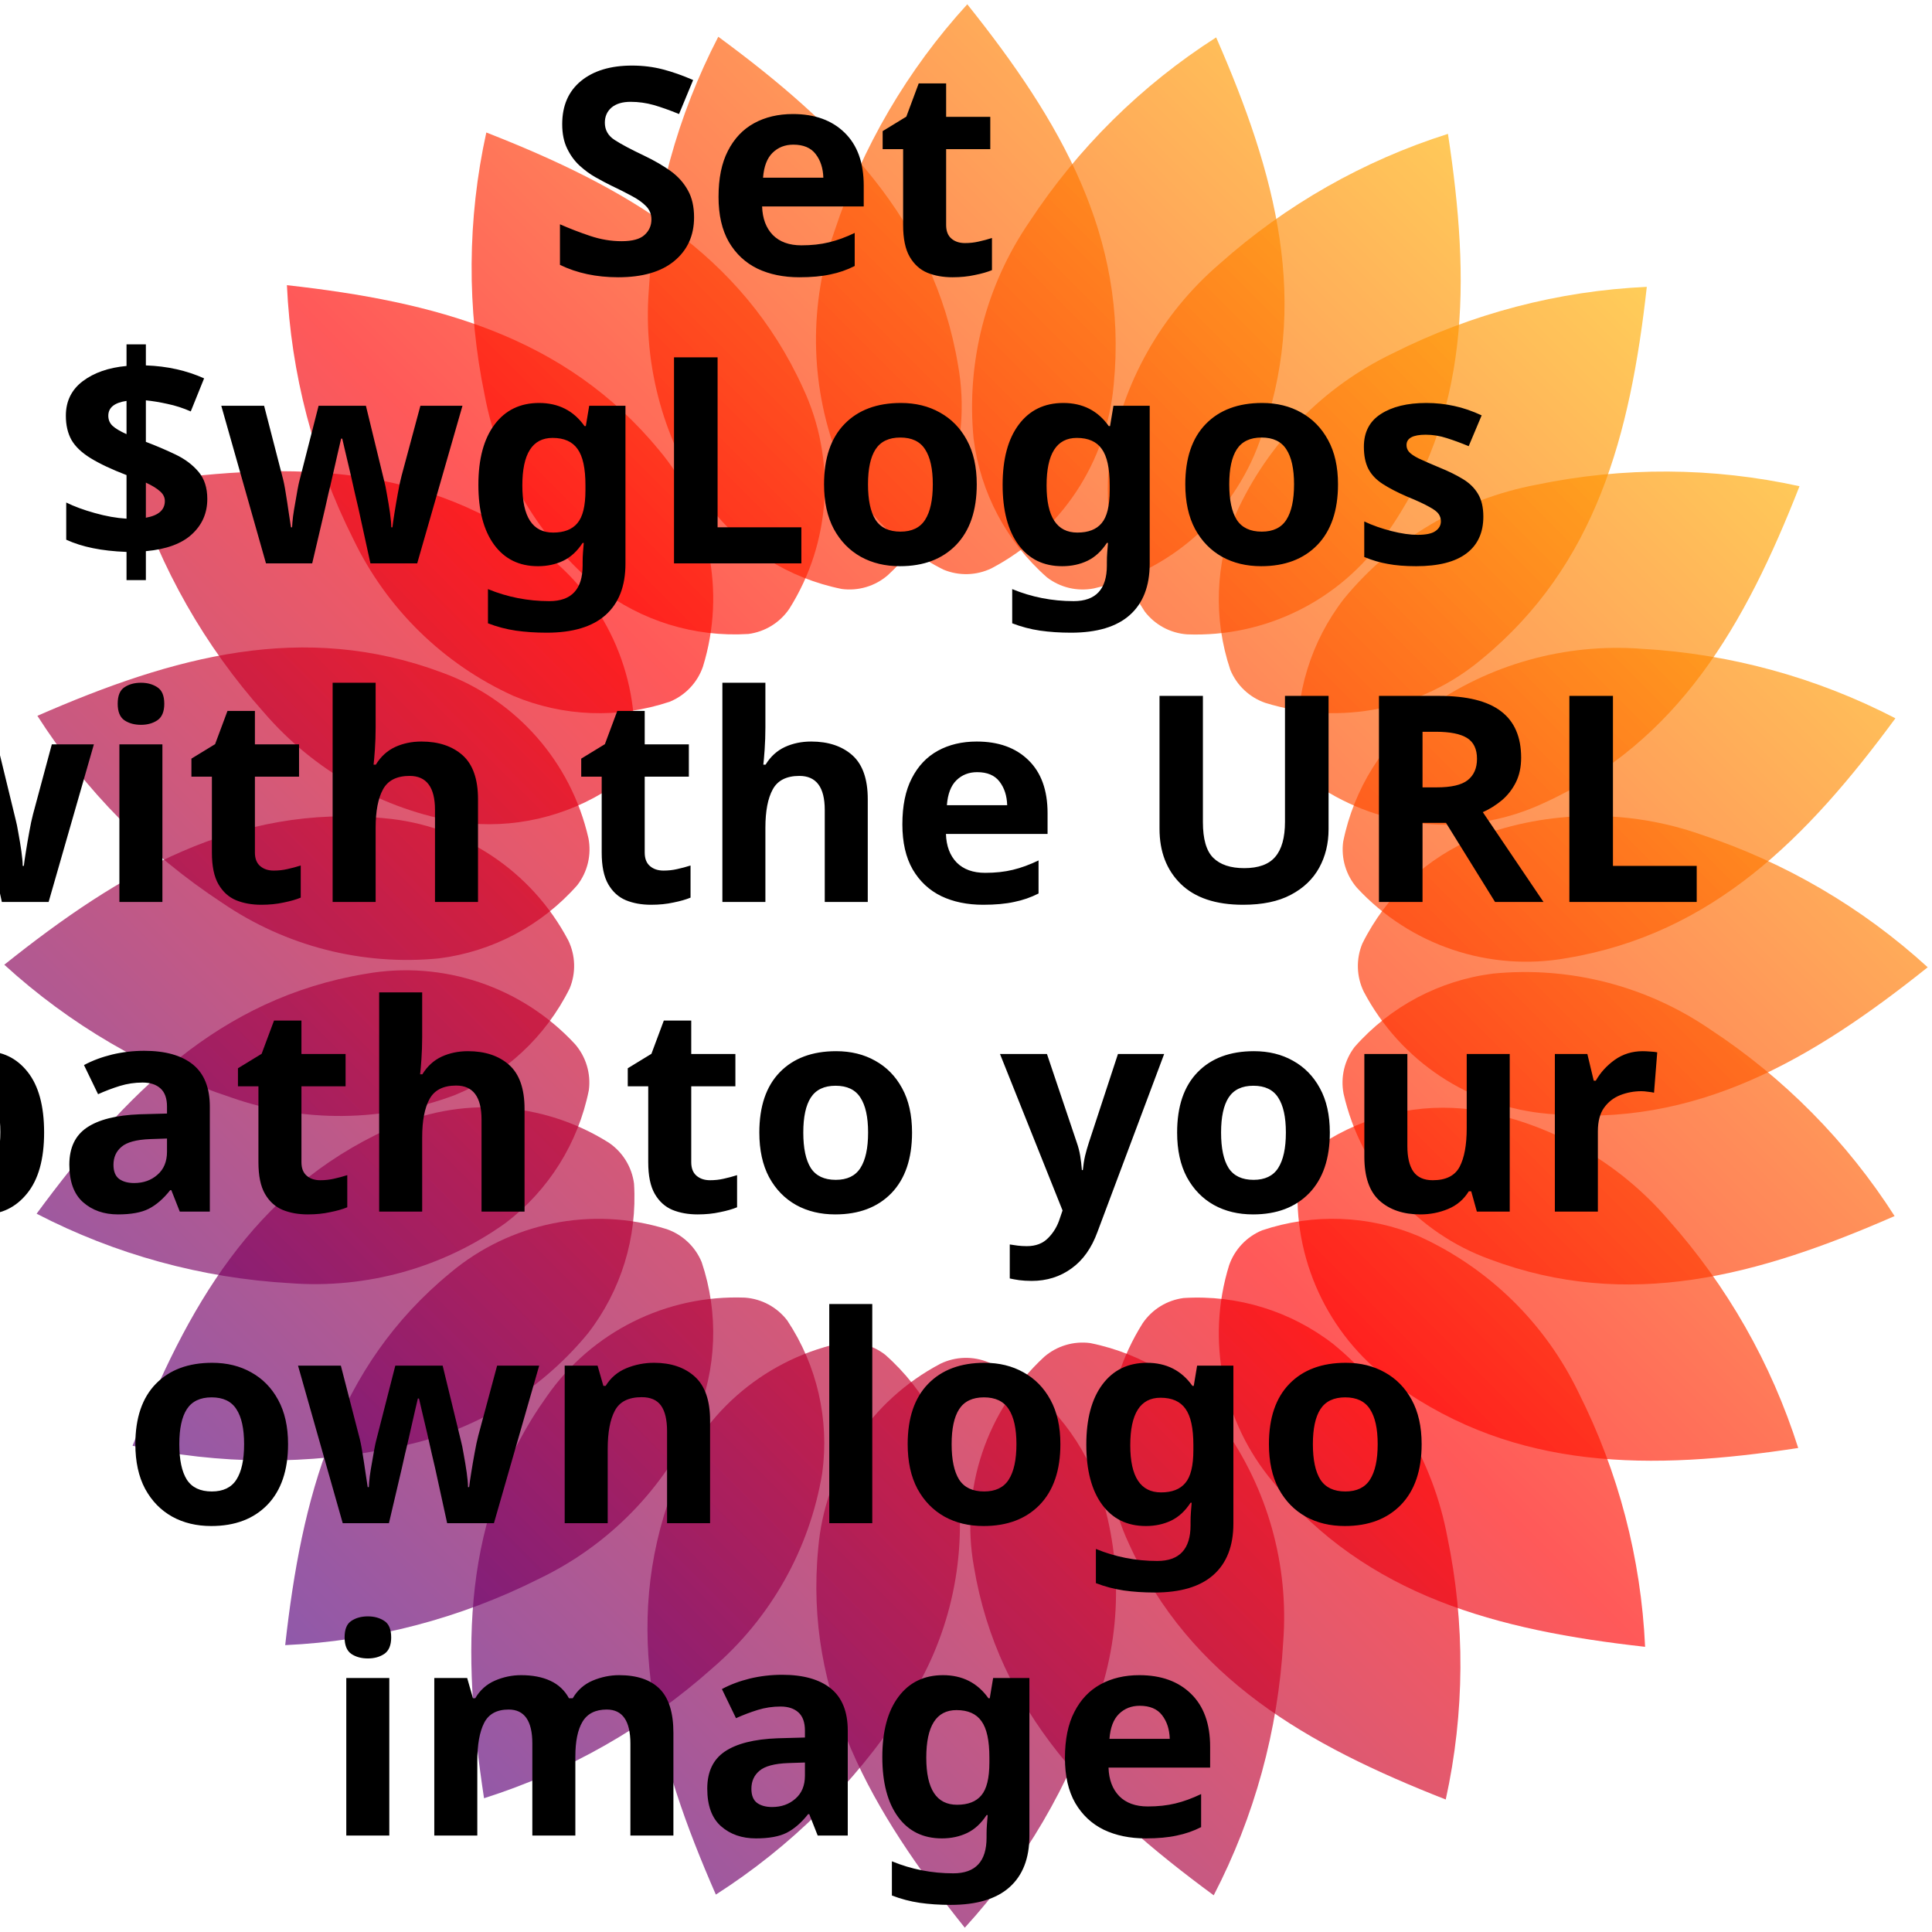
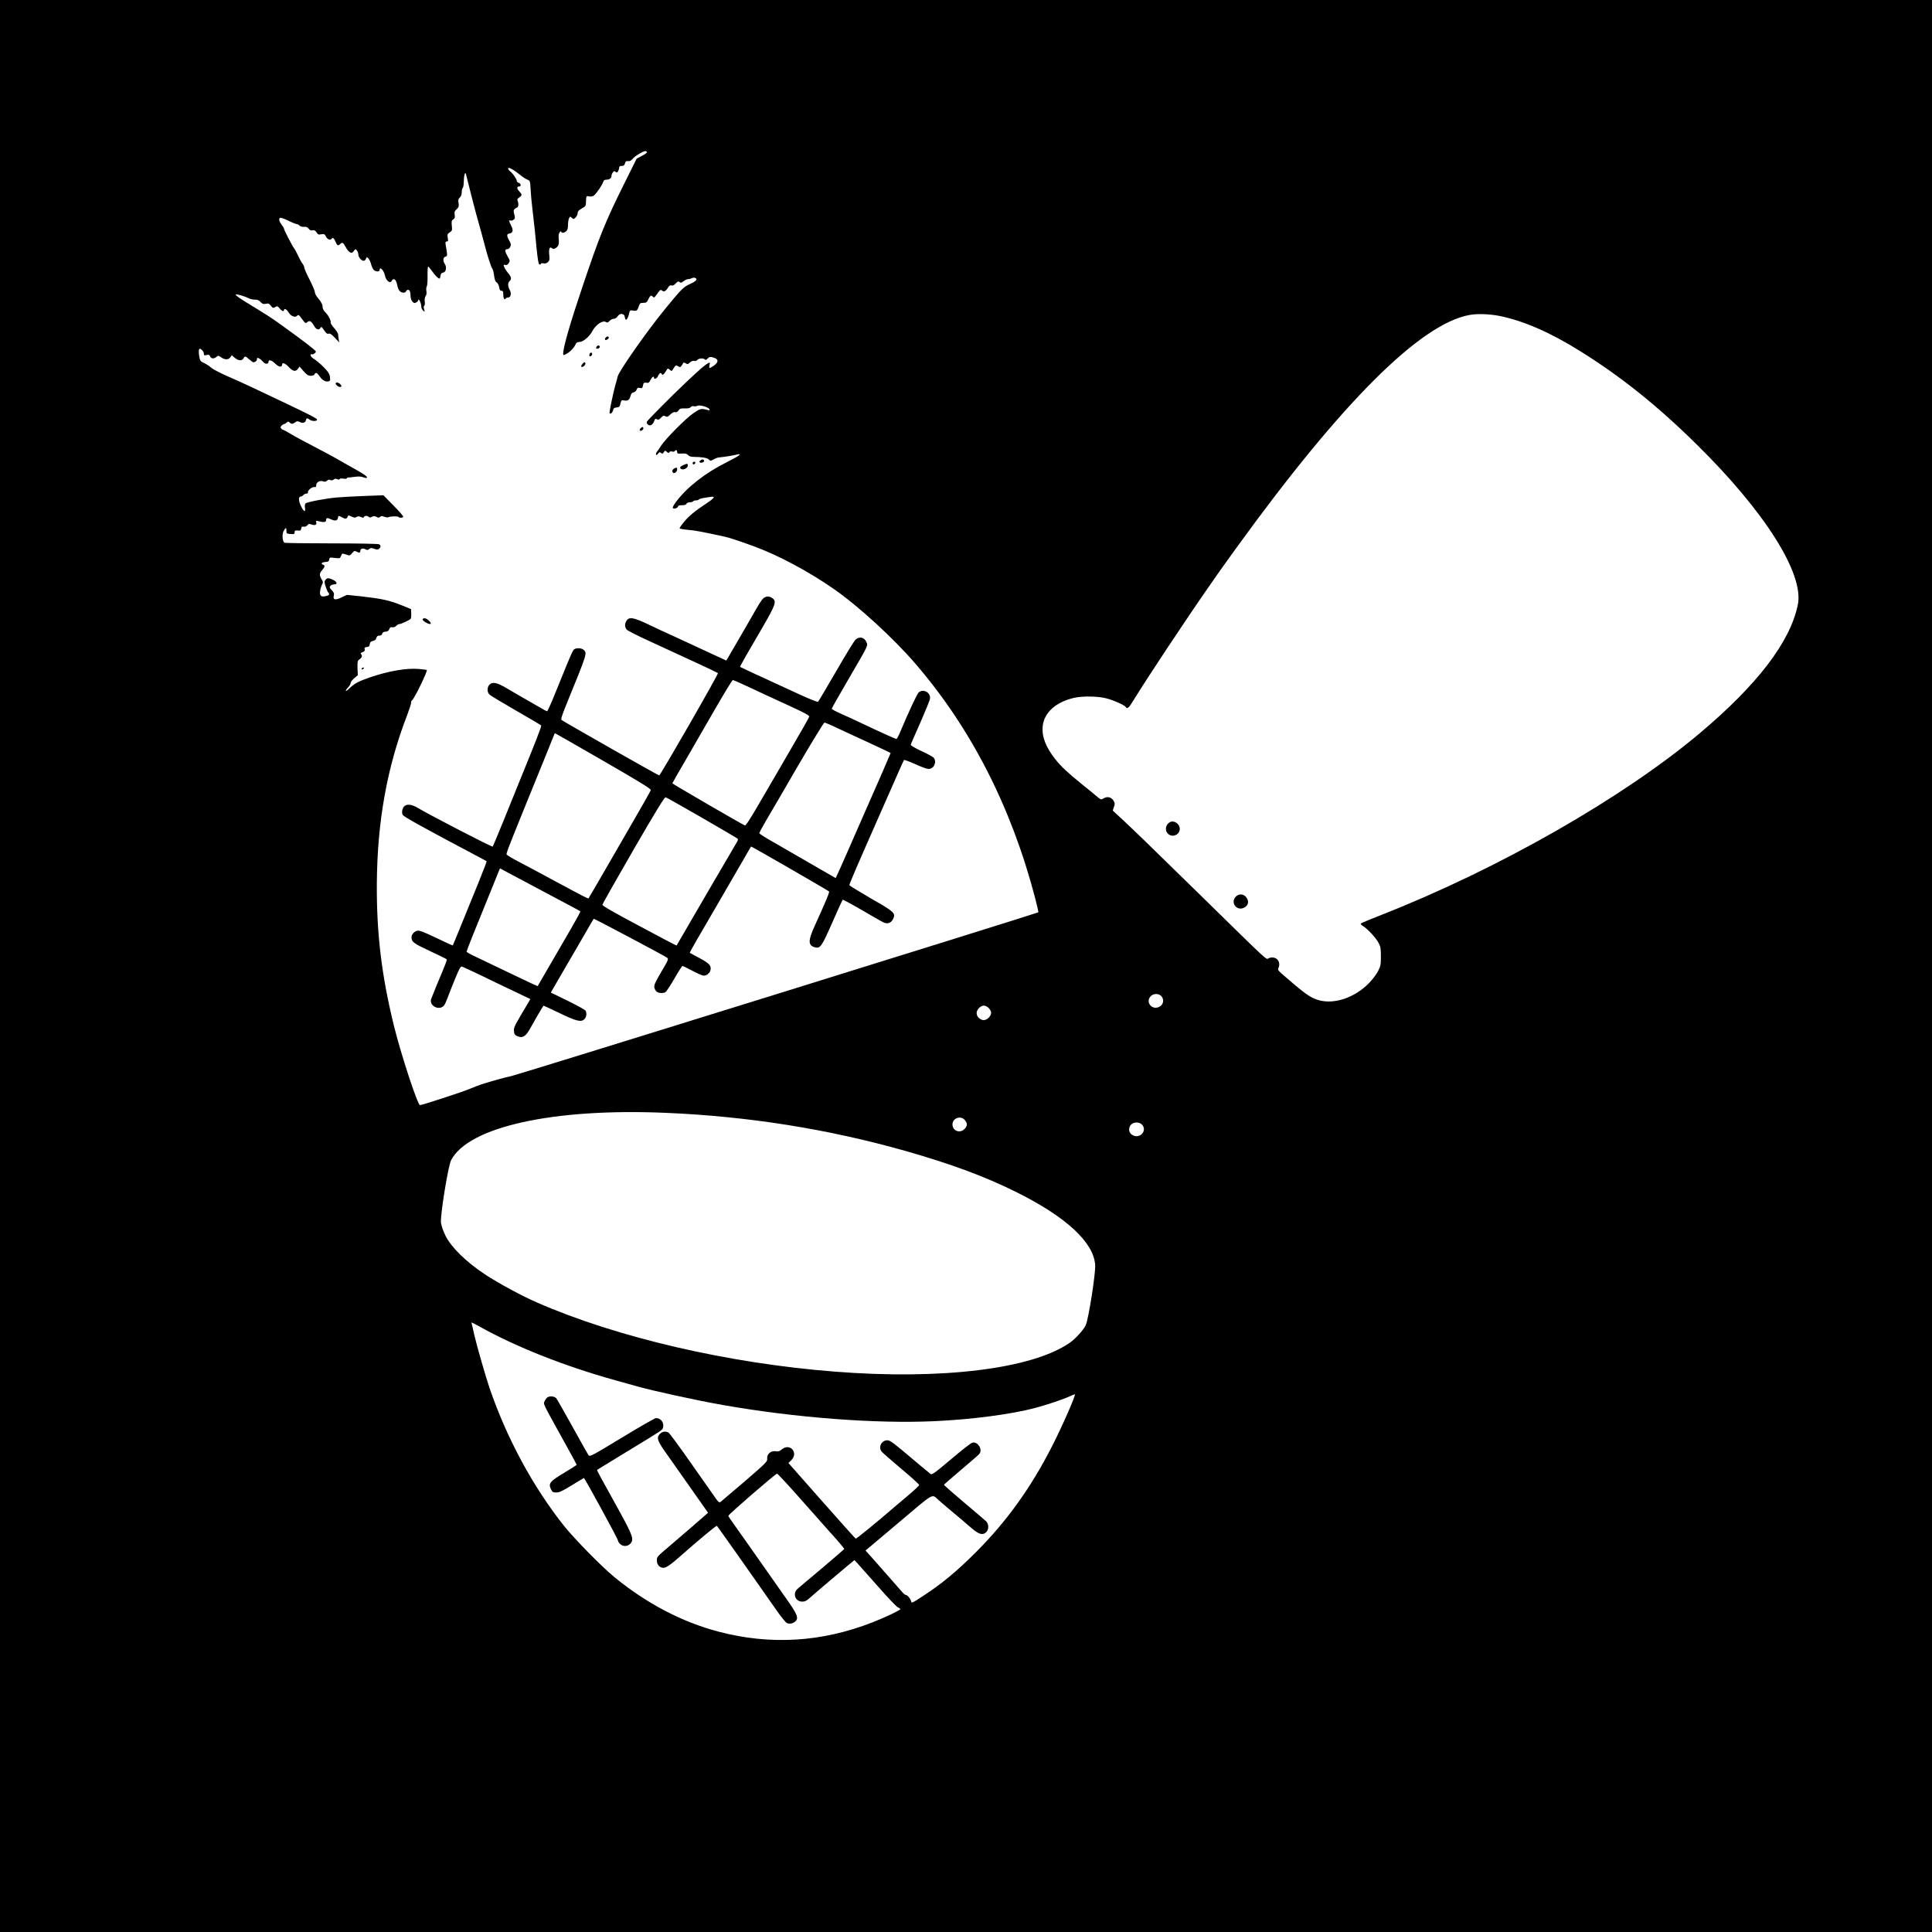
- <svg xmlns="http://www.w3.org/2000/svg" xmlns:xlink="http://www.w3.org/1999/xlink" width="135" height="135">
-   <defs>
-     <linearGradient id="gradient" x1="0" x2="100" y1="100" y2="0" gradientUnits="userSpaceOnUse">
-       <stop offset="0%" stop-color="#0a00b2" />
-       <stop offset="50%" stop-color="red" />
-       <stop offset="100%" stop-color="#fffc00" />
-     </linearGradient>
-     <linearGradient xlink:href="#gradient" id="linearGradient2464" x1="0" x2="100" y1="100" y2="0" gradientUnits="userSpaceOnUse" />
-     <linearGradient xlink:href="#gradient" id="linearGradient2466" x1="0" x2="100" y1="100" y2="0" gradientUnits="userSpaceOnUse" />
-     <linearGradient xlink:href="#gradient" id="linearGradient2468" x1="0" x2="100" y1="100" y2="0" gradientUnits="userSpaceOnUse" />
-     <linearGradient xlink:href="#gradient" id="linearGradient2470" x1="0" x2="100" y1="100" y2="0" gradientUnits="userSpaceOnUse" />
-     <linearGradient xlink:href="#gradient" id="linearGradient2472" x1="0" x2="100" y1="100" y2="0" gradientUnits="userSpaceOnUse" />
-     <linearGradient xlink:href="#gradient" id="linearGradient2474" x1="0" x2="100" y1="100" y2="0" gradientUnits="userSpaceOnUse" />
-     <linearGradient xlink:href="#gradient" id="linearGradient2476" x1="0" x2="100" y1="100" y2="0" gradientUnits="userSpaceOnUse" />
-     <linearGradient xlink:href="#gradient" id="linearGradient2478" x1="0" x2="100" y1="100" y2="0" gradientUnits="userSpaceOnUse" />
-     <linearGradient xlink:href="#gradient" id="linearGradient2480" x1="0" x2="100" y1="100" y2="0" gradientUnits="userSpaceOnUse" />
-     <linearGradient xlink:href="#gradient" id="linearGradient2482" x1="0" x2="100" y1="100" y2="0" gradientUnits="userSpaceOnUse" />
-     <linearGradient xlink:href="#gradient" id="linearGradient2484" x1="0" x2="100" y1="100" y2="0" gradientUnits="userSpaceOnUse" />
-     <linearGradient xlink:href="#gradient" id="linearGradient2486" x1="0" x2="100" y1="100" y2="0" gradientUnits="userSpaceOnUse" />
-     <linearGradient xlink:href="#gradient" id="linearGradient2488" x1="0" x2="100" y1="100" y2="0" gradientUnits="userSpaceOnUse" />
-     <linearGradient xlink:href="#gradient" id="linearGradient2490" x1="0" x2="100" y1="100" y2="0" gradientUnits="userSpaceOnUse" />
-     <linearGradient xlink:href="#gradient" id="linearGradient2492" x1="0" x2="100" y1="100" y2="0" gradientUnits="userSpaceOnUse" />
-     <linearGradient xlink:href="#gradient" id="linearGradient2494" x1="0" x2="100" y1="100" y2="0" gradientUnits="userSpaceOnUse" />
-     <linearGradient xlink:href="#gradient" id="linearGradient2496" x1="0" x2="100" y1="100" y2="0" gradientUnits="userSpaceOnUse" />
-     <linearGradient xlink:href="#gradient" id="linearGradient2498" x1="0" x2="100" y1="100" y2="0" gradientUnits="userSpaceOnUse" />
-     <linearGradient xlink:href="#gradient" id="linearGradient2500" x1="0" x2="100" y1="100" y2="0" gradientUnits="userSpaceOnUse" />
-     <linearGradient xlink:href="#gradient" id="linearGradient2502" x1="0" x2="100" y1="100" y2="0" gradientUnits="userSpaceOnUse" />
-     <linearGradient xlink:href="#gradient" id="linearGradient2504" x1="0" x2="100" y1="100" y2="0" gradientUnits="userSpaceOnUse" />
-     <linearGradient xlink:href="#gradient" id="linearGradient2506" x1="0" x2="100" y1="100" y2="0" gradientUnits="userSpaceOnUse" />
-     <linearGradient xlink:href="#gradient" id="linearGradient2508" x1="0" x2="100" y1="100" y2="0" gradientUnits="userSpaceOnUse" />
-     <linearGradient xlink:href="#gradient" id="linearGradient2510" x1="0" x2="100" y1="100" y2="0" gradientUnits="userSpaceOnUse" />
-     <linearGradient xlink:href="#gradient" id="linearGradient2512" x1="0" x2="100" y1="100" y2="0" gradientUnits="userSpaceOnUse" />
-     <style>
- 			.petal{opacity:.65}
- 		</style>
-   </defs>
-   <g transform="matrix(.84 0 0 .84 .3 .3)">
-     <g id="petals" style="fill:url(#linearGradient2512)" transform="matrix(1.60898 0 0 1.609 -.449 -.023)">
-       <path d="M33.6 14.8a16.94 16.94 0 0 0 3.116 11.142 11.46 11.46 0 0 0 6.858 4.3 3.03 3.03 0 0 0 2.385-.713 11.92 11.92 0 0 0 3.634-10.837c-1.257-7.54-6.19-12.43-12.4-17A32.5 32.5 0 0 0 33.6 14.8" class="petal" style="fill:url(#linearGradient2464)" />
-       <path d="M25.117 20.232a16.94 16.94 0 0 0 5.893 9.956 11.46 11.46 0 0 0 7.738 2.381 3.03 3.03 0 0 0 2.119-1.306 11.92 11.92 0 0 0 .705-11.409C38.406 12.9 32.376 9.449 25.2 6.642a32.5 32.5 0 0 0-.083 13.59" class="petal" style="fill:url(#linearGradient2466)" />
-       <path d="M18.329 27.677a16.94 16.94 0 0 0 8.271 8.092 11.46 11.46 0 0 0 8.09.3 3.03 3.03 0 0 0 1.709-1.81 11.92 11.92 0 0 0-2.271-11.2c-4.859-5.9-11.576-7.67-19.237-8.523a32.5 32.5 0 0 0 3.438 13.141" class="petal" style="fill:url(#linearGradient2468)" />
-       <path d="M13.7 36.626A16.94 16.94 0 0 0 23.781 42.3a11.46 11.46 0 0 0 7.891-1.807 3.03 3.03 0 0 0 1.182-2.193 11.92 11.92 0 0 0-5.093-10.233c-6.221-4.443-13.167-4.412-20.787-3.254A32.5 32.5 0 0 0 13.7 36.626" class="petal" style="fill:url(#linearGradient2470)" />
-       <path d="M11.543 46.468a16.94 16.94 0 0 0 11.208 2.873 11.46 11.46 0 0 0 7.155-3.788 3.03 3.03 0 0 0 .575-2.422 11.92 11.92 0 0 0-7.568-8.566c-7.16-2.681-13.861-.854-20.923 2.235a32.5 32.5 0 0 0 9.553 9.668" class="petal" style="fill:url(#linearGradient2472)" />
-       <path d="M12.008 56.532a16.94 16.94 0 0 0 11.569-.126 11.46 11.46 0 0 0 5.931-5.51 3.03 3.03 0 0 0-.072-2.488 11.92 11.92 0 0 0-9.527-6.315C12.3 41.356 6.3 44.855.279 49.669a32.5 32.5 0 0 0 11.729 6.863" class="petal" style="fill:url(#linearGradient2474)" />
-       <path d="M15.062 66.134A16.94 16.94 0 0 0 26.2 63.018a11.46 11.46 0 0 0 4.3-6.858 3.03 3.03 0 0 0-.713-2.385 11.92 11.92 0 0 0-10.837-3.634c-7.54 1.257-12.43 6.19-17 12.4a32.5 32.5 0 0 0 13.112 3.593" class="petal" style="fill:url(#linearGradient2476)" />
-       <path d="M20.5 74.618a16.94 16.94 0 0 0 9.956-5.893 11.46 11.46 0 0 0 2.381-7.738 3.03 3.03 0 0 0-1.306-2.119 11.93 11.93 0 0 0-11.409-.705c-6.958 3.166-10.4 9.2-13.212 16.376a32.5 32.5 0 0 0 13.59.079" class="petal" style="fill:url(#linearGradient2478)" />
-       <path d="M27.943 81.406a16.94 16.94 0 0 0 8.092-8.269 11.46 11.46 0 0 0 .3-8.09 3.03 3.03 0 0 0-1.81-1.709 11.92 11.92 0 0 0-11.2 2.271c-5.9 4.859-7.67 11.576-8.523 19.237a32.5 32.5 0 0 0 13.141-3.44" class="petal" style="fill:url(#linearGradient2480)" />
-       <path d="M36.891 86.035a16.94 16.94 0 0 0 5.676-10.082 11.46 11.46 0 0 0-1.807-7.891 3.03 3.03 0 0 0-2.191-1.182 11.92 11.92 0 0 0-10.233 5.094c-4.443 6.221-4.412 13.167-3.254 20.787a32.5 32.5 0 0 0 11.809-6.726" class="petal" style="fill:url(#linearGradient2482)" />
-       <path d="M46.733 88.191a16.94 16.94 0 0 0 2.873-11.207 11.46 11.46 0 0 0-3.788-7.155 3.03 3.03 0 0 0-2.422-.575 11.92 11.92 0 0 0-8.566 7.568c-2.681 7.159-.854 13.86 2.237 20.921a32.5 32.5 0 0 0 9.666-9.552" class="petal" style="fill:url(#linearGradient2484)" />
-       <path d="M56.8 87.726a16.94 16.94 0 0 0-.125-11.569 11.46 11.46 0 0 0-5.511-5.931 3.03 3.03 0 0 0-2.488.072 11.92 11.92 0 0 0-6.315 9.528c-.737 7.609 2.762 13.609 7.576 19.629A32.5 32.5 0 0 0 56.8 87.726" class="petal" style="fill:url(#linearGradient2486)" />
-       <path d="M66.4 84.672a16.94 16.94 0 0 0-3.116-11.142 11.46 11.46 0 0 0-6.858-4.3 3.03 3.03 0 0 0-2.385.713 11.92 11.92 0 0 0-3.634 10.837c1.257 7.54 6.19 12.43 12.4 17A32.5 32.5 0 0 0 66.4 84.672" class="petal" style="fill:url(#linearGradient2488)" />
-       <path d="M74.883 79.237a16.94 16.94 0 0 0-5.893-9.956 11.46 11.46 0 0 0-7.738-2.381 3.03 3.03 0 0 0-2.119 1.306 11.92 11.92 0 0 0-.705 11.409c3.166 6.958 9.2 10.4 16.375 13.212a32.5 32.5 0 0 0 .08-13.59" class="petal" style="fill:url(#linearGradient2490)" />
-       <path d="M81.671 71.792A16.94 16.94 0 0 0 73.4 63.7a11.46 11.46 0 0 0-8.09-.3 3.03 3.03 0 0 0-1.708 1.81 11.92 11.92 0 0 0 2.271 11.2c4.859 5.9 11.576 7.67 19.237 8.523a32.5 32.5 0 0 0-3.439-13.141" class="petal" style="fill:url(#linearGradient2492)" />
-       <path d="M86.3 62.843a16.94 16.94 0 0 0-10.082-5.676 11.46 11.46 0 0 0-7.891 1.807 3.03 3.03 0 0 0-1.182 2.191A11.92 11.92 0 0 0 72.239 71.4c6.221 4.443 13.167 4.412 20.787 3.254A32.5 32.5 0 0 0 86.3 62.843" class="petal" style="fill:url(#linearGradient2494)" />
-       <path d="M88.457 53a16.94 16.94 0 0 0-11.207-2.873 11.46 11.46 0 0 0-7.155 3.788 3.03 3.03 0 0 0-.574 2.422 11.93 11.93 0 0 0 7.567 8.563c7.158 2.681 13.86.854 20.921-2.237A32.5 32.5 0 0 0 88.457 53" class="petal" style="fill:url(#linearGradient2496)" />
-       <path d="M87.992 42.936a16.94 16.94 0 0 0-11.569.126 11.46 11.46 0 0 0-5.931 5.511 3.03 3.03 0 0 0 .072 2.488 11.92 11.92 0 0 0 9.527 6.315c7.609.737 13.609-2.762 19.63-7.576a32.5 32.5 0 0 0-11.729-6.864" class="petal" style="fill:url(#linearGradient2498)" />
-       <path d="M84.938 33.335A16.94 16.94 0 0 0 73.8 36.451a11.46 11.46 0 0 0-4.3 6.858 3.03 3.03 0 0 0 .714 2.385 11.92 11.92 0 0 0 10.837 3.634c7.54-1.257 12.43-6.19 17-12.4a32.5 32.5 0 0 0-13.113-3.593" class="petal" style="fill:url(#linearGradient2500)" />
-       <path d="M79.5 24.851a16.94 16.94 0 0 0-9.956 5.893 11.46 11.46 0 0 0-2.381 7.738 3.03 3.03 0 0 0 1.309 2.118 11.92 11.92 0 0 0 11.409.705c6.958-3.166 10.4-9.2 13.212-16.375a32.5 32.5 0 0 0-13.593-.079" class="petal" style="fill:url(#linearGradient2502)" />
-       <path d="M72.057 18.063a16.94 16.94 0 0 0-8.092 8.269 11.46 11.46 0 0 0-.3 8.09 3.03 3.03 0 0 0 1.81 1.709 11.92 11.92 0 0 0 11.2-2.271c5.9-4.859 7.67-11.576 8.523-19.237a32.5 32.5 0 0 0-13.141 3.44" class="petal" style="fill:url(#linearGradient2504)" />
-       <path d="M63.109 13.434a16.94 16.94 0 0 0-5.676 10.082 11.46 11.46 0 0 0 1.807 7.891 3.03 3.03 0 0 0 2.191 1.182A11.92 11.92 0 0 0 71.664 27.5c4.443-6.221 4.412-13.167 3.254-20.787a32.5 32.5 0 0 0-11.809 6.721" class="petal" style="fill:url(#linearGradient2506)" />
-       <path d="M53.267 11.278a16.94 16.94 0 0 0-2.873 11.207 11.46 11.46 0 0 0 3.788 7.155 3.03 3.03 0 0 0 2.422.575 11.92 11.92 0 0 0 8.566-7.568c2.681-7.159.854-13.86-2.237-20.921a32.5 32.5 0 0 0-9.666 9.552" class="petal" style="fill:url(#linearGradient2508)" />
-       <path d="M43.2 11.743a16.94 16.94 0 0 0 .126 11.569 11.46 11.46 0 0 0 5.511 5.931 3.03 3.03 0 0 0 2.488-.072 11.92 11.92 0 0 0 6.315-9.528c.739-7.609-2.76-13.609-7.574-19.629A32.5 32.5 0 0 0 43.2 11.743" class="petal" style="fill:url(#linearGradient2510)" />
-     </g>
-     <text xml:space="preserve" x="79.625" y="22.472" style="font-weight:700;font-size:24px;font-family:sans-serif;text-align:center;text-anchor:middle">
-       <tspan x="79.625" y="22.472">Set</tspan>
-     </text>
-     <text xml:space="preserve" x="79.619" y="46.507" style="font-weight:700;font-size:24px;font-family:sans-serif;text-align:center;text-anchor:middle">
-       <tspan x="79.619" y="46.507">$wgLogos</tspan>
-     </text>
-     <text xml:space="preserve" x="79.977" y="74.673" style="font-weight:700;font-size:24px;font-family:sans-serif;text-align:center;text-anchor:middle">
-       <tspan x="79.977" y="74.673">with the URL</tspan>
-     </text>
-     <text xml:space="preserve" x="79.203" y="100.428" style="font-weight:700;font-size:24px;font-family:sans-serif;text-align:center;text-anchor:middle">
-       <tspan x="79.203" y="100.428">path to your</tspan>
-     </text>
-     <text xml:space="preserve" x="80" y="126.35" style="font-weight:700;font-size:24px;font-family:sans-serif;text-align:center;text-anchor:middle">
-       <tspan x="80" y="126.35">own logo</tspan>
-     </text>
-     <text xml:space="preserve" x="79.555" y="152.336" style="font-weight:700;font-size:24px;font-family:sans-serif;text-align:center;text-anchor:middle">
-       <tspan x="79.555" y="152.336">image</tspan>
-     </text>
+ <svg xmlns="http://www.w3.org/2000/svg" version="1.0" width="2000pt" height="2000pt" viewBox="0 0 2000 2000" preserveAspectRatio="xMidYMid meet">
+   <g transform="translate(0,2000) scale(0.1,-0.1)" fill="#000000" stroke="none">
+     <path d="M0 10000 l0 -10000 10000 0 10000 0 0 10000 0 10000 -10000 0 -10000 0 0 -10000z m6697 8424 c2 -5 -22 -22 -52 -38 l-54 -28 -128 -257 c-197 -396 -256 -542 -434 -1071 -129 -383 -199 -625 -199 -691 0 -18 2 -19 30 -4 39 20 82 63 97 98 10 21 19 27 43 27 36 0 102 56 130 109 34 67 108 119 141 98 15 -9 22 -7 39 11 11 12 31 22 44 22 14 0 30 10 40 26 24 36 70 31 74 -8 6 -51 31 -27 47 45 5 25 8 27 39 22 37 -7 44 -1 61 50 9 26 15 30 45 30 30 0 37 5 52 38 20 40 27 44 47 25 10 -11 16 -9 29 10 49 67 49 67 65 54 20 -17 40 -7 61 29 13 22 23 28 37 24 13 -4 27 2 44 21 20 22 27 24 40 14 12 -10 19 -8 41 9 15 12 35 21 46 21 11 0 28 4 38 10 10 5 26 7 34 4 32 -12 15 -34 -47 -62 -73 -33 -90 -51 -251 -247 -193 -234 -489 -656 -502 -713 -3 -15 -14 -56 -25 -92 -17 -59 -59 -258 -59 -281 0 -23 29 -6 35 20 5 24 12 30 38 33 27 3 33 8 40 41 9 36 11 37 41 31 36 -6 53 7 65 53 5 18 15 29 30 31 12 2 26 14 31 28 8 20 14 23 35 18 22 -5 26 -2 31 26 6 28 10 31 34 28 24 -4 31 1 44 29 15 31 36 45 36 23 0 -20 31 -9 40 14 11 29 32 44 38 28 7 -21 22 -13 44 23 20 35 21 35 41 18 19 -17 20 -17 31 0 30 49 31 50 55 36 20 -12 24 -12 36 5 8 10 16 23 18 29 2 6 12 4 25 -4 19 -12 24 -11 44 9 15 13 31 19 44 16 12 -3 26 1 33 10 15 18 62 21 78 5 8 -8 16 -5 30 10 16 18 24 19 55 11 59 -17 60 -49 5 -87 -44 -30 -50 -29 -42 8 6 28 5 30 -12 21 -39 -22 -85 -62 -228 -197 -161 -152 -395 -388 -408 -410 -4 -8 -1 -20 9 -29 21 -21 52 -5 66 35 8 24 13 27 28 19 15 -8 24 -5 43 16 21 22 28 24 45 15 18 -10 26 -7 51 18 20 19 37 28 49 24 13 -3 25 3 36 18 13 20 24 23 65 21 33 -1 53 3 61 13 7 9 21 13 31 10 10 -4 27 -1 38 4 24 13 117 -14 125 -36 4 -10 1 -13 -12 -9 -74 20 -80 19 -153 -31 -80 -54 -288 -264 -337 -339 -17 -27 -36 -54 -42 -61 -11 -14 -13 -33 -4 -33 4 0 12 8 19 17 11 14 15 15 28 4 13 -10 18 -9 29 8 12 19 13 19 31 3 15 -13 20 -14 26 -3 5 8 17 11 29 7 11 -4 23 -2 27 4 10 17 25 11 25 -9 0 -17 6 -19 48 -16 36 2 51 -1 65 -16 13 -14 32 -19 70 -19 76 -1 129 -10 144 -26 18 -17 17 -18 56 3 18 10 41 18 52 18 39 3 131 17 168 26 83 22 50 -6 -92 -77 -216 -107 -409 -257 -521 -407 -30 -40 -40 -61 -33 -68 12 -12 53 5 53 21 0 6 18 10 40 10 27 0 43 5 46 15 4 8 19 15 34 15 16 0 32 5 35 10 3 6 17 10 30 10 13 0 26 4 29 9 3 5 23 11 43 15 21 3 55 8 77 12 55 9 44 -11 -35 -63 -124 -82 -181 -129 -235 -192 -29 -35 -51 -67 -49 -71 3 -4 42 -11 87 -15 73 -6 129 -16 373 -69 60 -13 140 -40 311 -102 251 -92 564 -259 824 -440 259 -180 623 -514 851 -780 574 -668 990 -1483 1235 -2422 20 -78 35 -144 33 -146 -11 -10 -5377 -1678 -5454 -1695 -82 -18 -186 -47 -305 -84 -25 -8 -85 -31 -135 -52 -75 -31 -485 -165 -507 -165 -25 0 -198 528 -271 825 -127 518 -179 950 -176 1465 4 643 105 1206 313 1745 25 66 44 125 42 132 -3 6 2 17 10 24 27 22 165 309 152 314 -7 2 -45 6 -84 10 -128 11 -317 -22 -516 -91 -109 -38 -153 -62 -205 -114 -18 -18 -33 -27 -33 -21 0 7 11 23 25 37 14 14 25 33 25 44 0 10 17 32 37 49 l37 31 -3 74 c-2 63 1 76 16 87 29 21 36 38 23 54 -10 12 -7 17 15 25 20 8 25 15 20 29 -5 16 0 20 22 23 22 2 29 9 31 30 2 20 10 28 33 33 20 5 31 14 35 31 4 17 13 24 31 24 16 0 27 7 30 20 3 12 14 20 27 20 26 0 41 10 49 34 5 12 14 17 28 13 13 -3 28 2 40 14 10 10 26 19 34 19 18 0 108 42 117 55 4 5 6 30 5 55 l-2 45 -105 42 c-122 49 -197 65 -406 89 l-152 16 -55 -26 c-67 -31 -91 -27 -82 16 6 24 2 35 -21 59 -23 24 -25 31 -14 44 7 8 23 15 36 15 50 0 29 37 -33 58 -26 9 -36 8 -48 -4 -8 -9 -15 -20 -15 -26 0 -24 24 -94 38 -111 19 -21 9 -32 -35 -40 -42 -8 -57 11 -48 60 3 21 12 49 19 62 12 21 11 29 -5 55 -25 41 -24 59 6 94 29 34 31 48 10 56 -27 10 -16 25 22 28 31 2 39 7 41 26 3 22 6 23 58 16 51 -6 54 -5 64 20 11 30 12 30 58 14 32 -12 35 -11 57 16 19 24 26 26 43 17 28 -15 42 -14 42 3 0 26 23 35 50 21 21 -11 27 -11 42 2 14 12 22 13 52 2 28 -10 38 -10 50 0 21 18 20 37 -1 47 -10 5 -232 9 -493 9 -261 0 -480 3 -486 7 -20 13 -26 86 -9 118 21 41 30 43 30 7 0 -30 2 -32 43 -35 37 -3 42 -1 42 18 0 18 5 21 33 18 27 -3 33 1 35 20 3 18 9 23 27 20 15 -2 29 4 37 15 11 15 18 16 41 8 36 -14 59 -4 51 22 -6 18 -3 19 22 12 50 -14 79 -12 79 7 0 28 12 31 49 13 44 -21 70 -16 74 13 4 26 8 26 42 7 34 -20 49 -18 58 4 7 19 9 19 41 4 26 -13 37 -14 52 -5 14 9 25 9 45 0 22 -10 28 -10 32 0 5 15 34 16 49 1 8 -8 17 -8 33 1 18 9 28 9 46 0 19 -11 26 -11 39 0 12 10 21 10 44 0 17 -6 36 -8 43 -4 16 10 98 12 104 2 7 -11 42 -10 49 1 3 6 -42 58 -101 117 l-105 107 -192 -7 c-106 -4 -237 -11 -293 -16 -113 -10 -302 -46 -321 -61 -7 -6 -9 -24 -6 -45 9 -53 -14 -42 -43 21 -26 55 -25 95 0 95 8 0 19 7 26 15 7 8 21 15 32 15 10 0 18 6 16 13 -5 20 41 58 65 55 16 -2 22 2 20 16 -2 31 36 55 69 44 21 -8 31 -6 43 6 12 11 22 13 33 7 12 -6 24 -5 36 5 13 9 24 10 37 4 12 -7 20 -6 25 1 4 6 20 8 40 4 19 -3 34 -2 34 3 0 6 6 9 13 9 6 -1 38 2 70 7 41 5 68 4 88 -5 16 -6 33 -9 37 -5 10 10 -28 37 -143 101 -55 30 -131 74 -169 96 -38 22 -144 79 -235 126 -91 47 -199 105 -238 129 -40 24 -77 44 -82 44 -5 0 -14 6 -20 14 -9 11 -8 18 4 30 9 9 21 16 26 16 6 0 17 7 26 15 14 14 17 14 34 -1 18 -16 29 -15 61 8 13 10 22 9 42 -1 30 -16 56 -8 63 19 6 24 12 25 41 4 24 -16 71 -16 75 1 2 11 -63 45 -308 162 -351 167 -448 213 -599 279 -88 38 -173 82 -190 98 -17 16 -50 37 -73 48 -36 16 -42 23 -49 61 -8 40 -8 76 0 85 11 10 46 -26 46 -46 0 -21 3 -23 29 -17 24 5 30 2 36 -14 8 -25 41 -28 66 -5 17 15 20 14 48 -5 38 -27 76 -27 95 0 l15 22 31 -27 c38 -31 75 -34 90 -6 14 26 20 25 60 -10 18 -16 37 -30 41 -30 21 0 39 14 39 31 0 17 3 18 23 8 12 -6 31 -23 42 -36 21 -26 55 -24 55 3 0 25 33 15 70 -21 37 -36 70 -40 70 -9 0 26 33 14 70 -26 42 -45 71 -51 95 -17 l16 22 42 -48 c34 -38 48 -47 75 -47 20 0 35 6 38 15 10 25 27 17 56 -25 27 -40 64 -57 94 -46 13 5 14 14 9 48 -6 33 -20 53 -69 102 -34 34 -78 70 -97 81 -33 20 -48 53 -20 47 14 -3 41 15 41 29 0 11 -123 106 -340 262 -121 87 -123 88 -271 180 -52 31 -103 63 -114 70 -67 41 -105 69 -105 77 0 10 91 -15 135 -38 16 -8 45 -14 64 -14 25 1 41 -5 58 -24 19 -21 29 -24 54 -19 27 6 35 3 53 -20 20 -25 24 -26 45 -14 20 13 24 12 45 -13 22 -28 46 -37 46 -18 0 23 29 8 48 -25 22 -37 66 -55 85 -36 17 17 21 14 56 -35 31 -42 34 -44 51 -29 23 21 43 11 69 -35 24 -43 53 -52 69 -23 8 14 14 10 37 -26 22 -32 32 -40 47 -35 15 4 31 -7 65 -43 l45 -48 -6 34 c-3 18 -6 41 -6 51 0 9 -18 38 -41 64 -22 25 -39 52 -36 58 6 18 -26 78 -57 107 -14 14 -26 35 -26 48 0 30 -14 58 -51 101 -16 18 -29 43 -29 56 0 13 -25 72 -55 131 -30 58 -55 114 -55 124 0 10 -8 29 -19 42 -10 13 -31 51 -46 84 -15 33 -34 67 -41 75 -16 20 -104 189 -104 202 0 5 -11 24 -25 42 -26 35 -32 61 -15 71 6 4 44 -10 84 -29 40 -20 80 -36 89 -36 8 0 20 -7 27 -15 8 -9 26 -15 47 -13 25 2 37 -4 49 -20 11 -16 22 -20 39 -16 18 4 27 0 41 -21 15 -23 22 -26 50 -20 29 5 35 2 49 -25 15 -30 47 -40 60 -20 10 15 24 3 40 -36 16 -38 26 -42 49 -18 20 19 31 12 56 -36 11 -22 30 -45 42 -51 18 -10 24 -8 40 12 18 24 19 24 33 5 8 -11 15 -30 15 -43 0 -26 32 -63 55 -63 9 0 19 10 23 21 8 20 9 20 25 5 9 -9 22 -36 28 -59 6 -23 18 -50 26 -59 20 -22 63 -24 63 -3 0 41 44 -4 54 -54 10 -57 58 -93 72 -56 4 8 12 15 20 15 16 0 29 -23 38 -69 3 -19 14 -43 23 -53 20 -22 59 -24 67 -3 7 20 32 19 40 -1 3 -9 6 -31 6 -49 0 -18 8 -43 18 -55 16 -19 22 -21 40 -11 12 6 22 17 22 24 1 27 30 -29 30 -58 0 -19 8 -39 20 -50 19 -17 19 -17 10 14 -5 20 -5 33 2 37 6 4 8 23 5 43 -3 23 1 44 9 56 9 12 12 31 8 52 -3 18 -2 39 3 46 6 6 10 56 9 110 -1 53 2 97 6 97 4 0 21 -19 37 -42 17 -24 41 -54 55 -66 27 -25 31 -22 38 23 2 12 12 21 25 23 30 4 40 54 19 87 -23 35 -21 71 5 78 22 6 22 8 3 120 -5 31 -3 37 11 37 14 0 16 6 10 38 -6 35 -3 41 21 57 25 16 26 21 21 69 -4 45 -2 54 15 65 16 10 19 20 15 47 -5 28 -1 39 20 58 22 21 25 30 20 64 -6 31 -3 43 13 57 13 12 20 31 20 56 0 21 5 41 10 44 6 3 10 32 11 63 0 61 13 109 22 82 2 -8 22 -87 44 -175 22 -88 50 -194 61 -235 37 -130 81 -293 93 -340 25 -97 63 -216 75 -230 6 -8 15 -41 19 -73 5 -41 12 -61 26 -70 11 -7 22 -28 26 -49 4 -28 10 -38 24 -38 15 0 19 -8 19 -39 0 -40 13 -61 25 -41 3 5 15 10 25 10 28 0 37 45 16 80 -20 35 -21 74 -1 90 23 19 18 46 -15 83 -16 19 -34 46 -40 62 -10 25 -9 27 10 22 14 -4 25 2 36 19 15 22 14 26 -10 68 -31 54 -33 76 -6 76 12 0 25 10 32 25 10 21 8 32 -10 64 -28 49 -28 69 -1 73 39 6 46 32 21 81 -26 52 -27 61 -8 54 8 -3 22 0 32 8 16 11 17 18 8 55 -9 33 -9 44 3 56 8 7 18 14 23 14 15 0 21 36 11 64 -9 22 -7 28 14 42 32 21 31 31 -1 65 -26 27 -25 49 2 49 21 0 17 31 -6 37 -11 3 -20 12 -20 20 0 19 -43 81 -69 99 -12 9 -21 22 -21 30 0 19 58 -12 124 -66 24 -20 58 -43 74 -49 30 -12 30 -14 35 -104 3 -51 10 -130 16 -177 6 -47 18 -155 27 -240 8 -85 17 -168 18 -185 13 -126 20 -166 29 -172 6 -4 13 -1 15 5 2 7 13 10 28 6 17 -4 31 0 45 12 18 16 20 27 15 74 -7 64 4 91 28 71 11 -9 20 -10 35 -1 31 16 41 43 35 96 -4 36 -1 54 10 69 8 11 16 14 16 8 0 -18 30 -16 52 4 13 11 18 30 18 65 0 27 5 58 11 69 10 19 12 20 29 4 17 -16 20 -15 39 4 12 12 21 32 21 45 0 18 11 30 43 48 38 21 42 27 43 63 2 68 2 68 33 62 17 -4 36 0 49 9 24 17 86 108 97 142 4 16 14 22 34 22 30 0 51 16 51 40 0 9 6 25 14 35 11 16 16 17 29 6 13 -10 17 -9 26 8 6 11 11 27 11 35 0 9 6 17 13 17 6 1 19 2 27 3 8 0 17 12 20 26 5 20 11 24 32 22 18 -2 32 5 48 25 22 28 117 84 134 79 6 -1 11 -6 13 -12z m8823 -1694 c249 -50 526 -170 835 -363 418 -260 799 -564 1202 -961 711 -698 1121 -1346 1054 -1667 -79 -383 -416 -825 -1016 -1330 -791 -666 -2079 -1402 -3285 -1876 -118 -47 -219 -88 -223 -93 -5 -4 7 -17 26 -29 47 -29 130 -119 158 -172 20 -37 24 -58 24 -139 0 -86 -3 -101 -30 -154 -16 -32 -59 -88 -95 -125 -144 -146 -350 -218 -510 -177 -77 20 -131 54 -264 167 -185 158 -171 142 -159 175 24 68 -33 121 -101 96 -35 -14 39 -82 -706 648 -530 519 -709 693 -833 807 l-78 72 12 36 c11 31 11 40 -2 63 -21 39 -63 51 -101 29 -30 -17 -30 -17 -67 13 -20 17 -89 74 -154 126 -160 130 -221 187 -282 264 -100 126 -142 236 -131 342 14 140 134 249 320 293 89 21 247 19 338 -4 75 -19 191 -71 203 -91 14 -22 32 -7 74 63 151 246 552 850 785 1184 28 40 74 105 101 145 28 39 116 163 196 273 1084 1496 1896 2305 2404 2395 79 14 203 10 305 -10z m-3500 -7040 c36 -36 24 -95 -24 -115 -75 -32 -140 53 -84 112 27 29 80 31 108 3z m-1785 -125 c14 -13 25 -36 25 -50 0 -34 -42 -75 -76 -75 -37 0 -74 36 -74 72 0 36 40 78 75 78 14 0 37 -11 50 -25z m-3345 -1085 c856 -36 1685 -168 2485 -395 480 -137 827 -266 1155 -430 509 -254 793 -518 807 -750 6 -87 -68 -556 -97 -622 -22 -49 -106 -142 -167 -184 -392 -271 -1325 -385 -2433 -298 -1101 86 -2248 352 -3080 715 -157 68 -406 203 -540 292 -196 130 -348 279 -408 399 -24 49 -43 104 -47 135 -9 75 74 586 104 646 177 347 1059 542 2221 492z m3099 -76 c27 -34 26 -57 -1 -88 -48 -53 -128 -25 -128 44 0 67 88 96 129 44z m1831 -44 c58 -58 -10 -147 -87 -115 -74 31 -50 135 32 135 22 0 43 -8 55 -20z m-6849 -2096 c381 -212 879 -408 1404 -554 83 -23 179 -50 215 -60 164 -47 612 -145 890 -194 747 -132 1585 -196 2192 -168 395 18 800 72 1048 138 119 32 286 88 353 119 28 13 53 23 54 21 10 -10 -128 -325 -233 -531 -219 -432 -472 -784 -794 -1106 -194 -194 -354 -327 -541 -448 -115 -76 -124 -80 -127 -59 -4 26 -39 68 -57 68 -6 0 -19 10 -30 23 -30 35 -204 233 -298 339 l-87 97 343 289 c376 319 341 298 410 236 17 -16 88 -76 157 -134 69 -57 127 -107 130 -110 3 -3 33 -29 68 -58 70 -58 108 -66 142 -32 28 28 27 85 -3 113 -13 12 -116 100 -230 196 -114 96 -206 177 -205 181 2 4 82 74 178 155 96 81 181 155 188 164 37 46 -16 131 -72 117 -14 -3 -114 -81 -221 -172 -173 -146 -198 -164 -213 -152 -9 7 -57 47 -106 88 -295 249 -310 260 -342 260 -60 0 -95 -74 -56 -118 9 -11 100 -91 202 -177 102 -85 185 -161 185 -167 0 -7 -47 -52 -105 -101 -58 -49 -127 -108 -155 -131 -198 -171 -389 -326 -397 -324 -4 2 -163 179 -352 393 l-344 390 29 29 c79 78 -14 183 -99 111 -23 -19 -36 -23 -65 -18 -48 7 -91 -32 -85 -78 4 -27 -10 -42 -230 -232 -130 -111 -243 -207 -252 -214 -14 -10 -22 -5 -50 35 -18 26 -132 188 -253 360 -120 172 -227 317 -237 322 -30 16 -62 12 -87 -12 -38 -36 -30 -69 45 -176 38 -53 113 -160 167 -237 54 -77 140 -200 192 -273 l93 -132 -38 -33 c-50 -45 -256 -222 -366 -316 -126 -106 -126 -107 -126 -146 0 -43 29 -75 69 -75 28 0 79 36 186 131 149 133 359 308 366 304 6 -5 340 -477 613 -868 49 -71 99 -133 112 -139 27 -12 66 -4 88 18 36 35 21 72 -101 244 -64 91 -206 293 -316 450 -110 157 -217 308 -238 337 -22 29 -39 57 -39 62 0 13 489 436 504 436 7 0 133 -137 281 -305 148 -168 272 -307 275 -310 18 -17 140 -159 140 -164 0 -3 -102 -91 -227 -197 -126 -105 -240 -202 -255 -215 -57 -49 -26 -134 47 -134 28 0 46 9 83 43 43 39 154 134 376 320 l81 67 30 -32 c17 -18 113 -127 214 -241 101 -115 194 -213 207 -217 13 -5 24 -13 24 -18 0 -11 -159 -86 -287 -136 -529 -207 -1059 -238 -1598 -96 -375 99 -744 292 -1075 564 -130 106 -415 397 -522 531 -322 406 -591 904 -770 1425 -41 121 -132 438 -158 550 -11 52 -23 103 -26 113 -3 9 -3 17 -1 17 3 0 42 -21 88 -46z" />
+     <path d="M6270 16505 c-7 -8 -10 -19 -6 -22 9 -9 38 8 38 22 -1 16 -18 16 -32 0z" />
+     <path d="M6182 16418 c-7 -7 -12 -16 -12 -20 0 -12 28 -10 36 3 10 17 -10 31 -24 17z" />
+     <path d="M6103 16335 c-3 -9 -3 -18 0 -21 9 -9 27 6 27 22 0 19 -19 18 -27 -1z" />
+     <path d="M6025 16228 c-9 -14 -11 -24 -5 -26 14 -5 40 17 40 34 0 21 -17 17 -35 -8z" />
+     <path d="M3476 16025 c8 -20 41 -38 55 -29 14 9 -19 44 -42 44 -12 0 -16 -5 -13 -15z" />
+     <path d="M6630 15565 c-7 -9 -10 -18 -7 -21 10 -11 37 5 37 21 0 19 -14 19 -30 0z" />
+     <path d="M7258 15239 c-10 -6 -18 -14 -18 -19 0 -14 37 -12 46 1 10 17 -9 29 -28 18z" />
+     <path d="M7170 15204 c0 -17 22 -14 28 4 2 7 -3 12 -12 12 -9 0 -16 -7 -16 -16z" />
+     <path d="M7073 15185 c-36 -15 -42 -32 -17 -42 24 -9 64 14 64 37 0 23 -4 24 -47 5z" />
+     <path d="M6978 15149 c-20 -11 -24 -34 -8 -44 15 -9 40 14 40 36 0 21 -7 23 -32 8z" />
+     <path d="M7925 13820 c-29 -11 -44 -32 -112 -150 -33 -58 -112 -196 -177 -307 l-117 -201 -137 63 c-75 34 -182 84 -237 110 -55 26 -143 66 -195 90 -52 23 -157 72 -234 109 -157 75 -203 83 -230 41 -21 -32 -20 -68 2 -93 9 -11 116 -65 237 -120 406 -186 700 -323 707 -330 8 -8 -593 -1054 -608 -1059 -7 -2 -940 528 -1011 574 -9 6 5 50 51 163 216 529 216 529 178 563 -25 22 -85 22 -104 0 -9 -10 -39 -76 -68 -148 -29 -71 -86 -211 -126 -310 -40 -99 -76 -179 -81 -178 -5 1 -35 17 -68 36 -151 86 -267 154 -351 203 -102 60 -148 69 -179 34 -24 -26 -23 -76 1 -99 10 -11 134 -85 274 -166 140 -80 258 -150 262 -154 7 -6 -52 -157 -225 -581 -30 -74 -103 -254 -162 -400 -59 -146 -111 -269 -115 -274 -7 -7 -645 323 -783 405 -53 32 -107 38 -131 13 -22 -22 -30 -61 -18 -88 9 -20 196 -124 782 -434 47 -25 87 -46 88 -48 2 -1 -39 -107 -91 -236 -52 -128 -132 -323 -176 -432 -44 -109 -82 -201 -84 -203 -2 -1 -79 33 -171 78 -135 64 -174 79 -197 74 -31 -7 -59 -39 -59 -67 0 -48 21 -64 188 -142 92 -43 170 -81 174 -85 8 -7 -2 -33 -102 -271 -28 -69 -54 -133 -57 -142 -22 -72 86 -125 134 -66 7 7 23 43 36 78 13 36 48 124 78 197 45 110 57 132 72 127 9 -3 99 -45 200 -93 100 -49 229 -111 287 -138 58 -28 131 -63 163 -78 l57 -27 -18 -32 c-138 -231 -152 -257 -152 -288 0 -41 8 -54 42 -67 51 -19 82 2 129 87 37 68 126 221 135 231 1 2 74 -32 161 -74 177 -86 229 -99 262 -66 21 21 27 55 14 87 -3 9 -84 54 -184 103 l-177 86 110 190 c61 105 160 276 221 380 60 105 111 192 113 194 3 4 729 -381 758 -402 19 -14 17 -20 -58 -147 -65 -111 -77 -138 -72 -163 3 -16 14 -36 24 -43 20 -16 66 -18 91 -5 9 6 51 69 92 140 41 72 79 131 84 131 6 0 52 -23 104 -50 51 -28 103 -50 115 -50 30 0 63 25 70 54 12 49 -8 71 -111 127 -54 28 -100 54 -102 55 -2 2 26 54 62 116 36 62 145 250 243 418 97 168 211 364 252 435 41 72 76 131 77 132 2 4 796 -454 807 -465 7 -7 -28 -92 -148 -356 -71 -156 -70 -204 4 -223 54 -13 68 8 177 255 56 128 105 235 108 238 3 3 92 -45 199 -107 106 -62 205 -119 221 -126 41 -22 82 -9 102 33 29 61 15 74 -230 214 -120 70 -220 131 -222 136 -3 10 55 144 357 829 32 72 90 204 130 295 39 91 75 168 78 172 4 4 56 -15 116 -42 60 -28 121 -50 137 -50 56 0 89 68 56 114 -8 11 -65 42 -128 71 -65 30 -113 58 -111 65 1 7 46 110 99 229 52 119 98 230 100 248 10 62 -67 106 -116 66 -17 -15 -92 -174 -203 -435 -12 -27 -24 -48 -29 -48 -8 0 -168 72 -370 168 -68 32 -163 76 -211 97 -49 22 -88 43 -88 48 0 5 75 138 167 295 217 373 208 355 193 393 -22 53 -72 64 -114 27 -14 -13 -104 -160 -201 -328 -97 -168 -181 -309 -186 -314 -5 -6 -83 25 -196 77 -371 170 -608 280 -612 283 -2 1 24 49 56 106 33 57 115 197 182 313 126 218 139 256 104 287 -24 21 -54 28 -78 18z m-219 -911 c228 -107 285 -133 477 -221 152 -70 197 -95 194 -107 -2 -9 -82 -151 -179 -316 -96 -165 -241 -416 -324 -557 -105 -182 -153 -256 -163 -253 -26 10 -751 430 -751 436 0 3 64 115 143 250 78 135 216 374 307 532 91 157 170 287 176 287 6 0 60 -23 120 -51z m970 -450 c71 -33 222 -103 337 -156 114 -52 207 -97 207 -98 0 -4 -122 -284 -290 -665 -62 -140 -134 -304 -160 -365 -26 -60 -64 -145 -83 -187 l-36 -78 -253 146 c-139 81 -317 183 -395 228 -79 44 -143 85 -143 91 0 5 33 66 73 135 41 69 190 324 331 568 142 243 264 442 271 442 7 0 71 -27 141 -61z m-2431 -335 c382 -221 496 -291 492 -303 -2 -9 -104 -190 -227 -401 -123 -212 -266 -459 -318 -550 -53 -91 -97 -167 -99 -169 -4 -5 -27 6 -158 76 -49 27 -139 75 -200 107 -60 33 -128 69 -150 81 -22 12 -107 57 -188 100 -82 42 -151 83 -153 90 -5 13 22 82 388 980 49 121 94 232 100 248 5 15 11 27 13 27 2 0 227 -129 500 -286z m1020 -588 c198 -115 364 -212 370 -217 6 -6 5 -17 -4 -32 -12 -18 -519 -888 -602 -1032 -12 -22 -24 -41 -25 -43 -1 -2 -175 89 -385 202 -265 141 -384 209 -383 220 1 9 145 263 320 566 226 391 323 549 334 547 8 -2 177 -97 375 -211z m-2043 -550 c24 -13 162 -86 308 -164 349 -185 472 -251 478 -256 2 -3 -42 -85 -99 -183 -133 -230 -340 -587 -343 -591 -2 -1 -77 33 -168 77 -248 119 -394 189 -485 232 -46 21 -83 43 -83 48 0 9 99 258 242 606 38 94 77 189 86 213 9 23 17 42 19 42 1 0 22 -11 45 -24z" />
+     <path d="M4375 13590 c-3 -5 9 -19 27 -30 56 -34 78 -22 35 18 -25 23 -52 29 -62 12z" />
+     <path d="M3745 13080 c-3 -5 -2 -10 4 -10 5 0 13 5 16 10 3 6 2 10 -4 10 -5 0 -13 -4 -16 -10z" />
+     <path d="M12120 11493 c-51 -19 -68 -85 -30 -123 45 -45 123 -13 123 51 0 46 -52 86 -93 72z" />
+     <path d="M12792 10717 c-58 -62 11 -152 87 -113 46 24 54 67 20 110 -27 34 -77 36 -107 3z" />
+     <path d="M5673 5538 c-12 -6 -27 -24 -34 -41 -15 -35 -32 0 197 -414 74 -133 134 -244 134 -246 0 -3 -58 -40 -129 -83 -148 -88 -166 -110 -138 -170 15 -30 21 -34 56 -34 31 0 64 15 161 75 67 41 123 75 125 75 7 0 344 -617 350 -642 15 -60 86 -82 128 -40 43 44 31 81 -121 356 -199 359 -225 407 -221 410 2 2 137 84 299 183 393 239 377 228 384 257 12 49 -23 96 -73 96 -12 0 -170 -91 -353 -202 -315 -191 -332 -200 -346 -182 -7 10 -83 145 -168 299 -85 153 -160 285 -166 291 -19 19 -60 24 -85 12z" />
  </g>
</svg>
